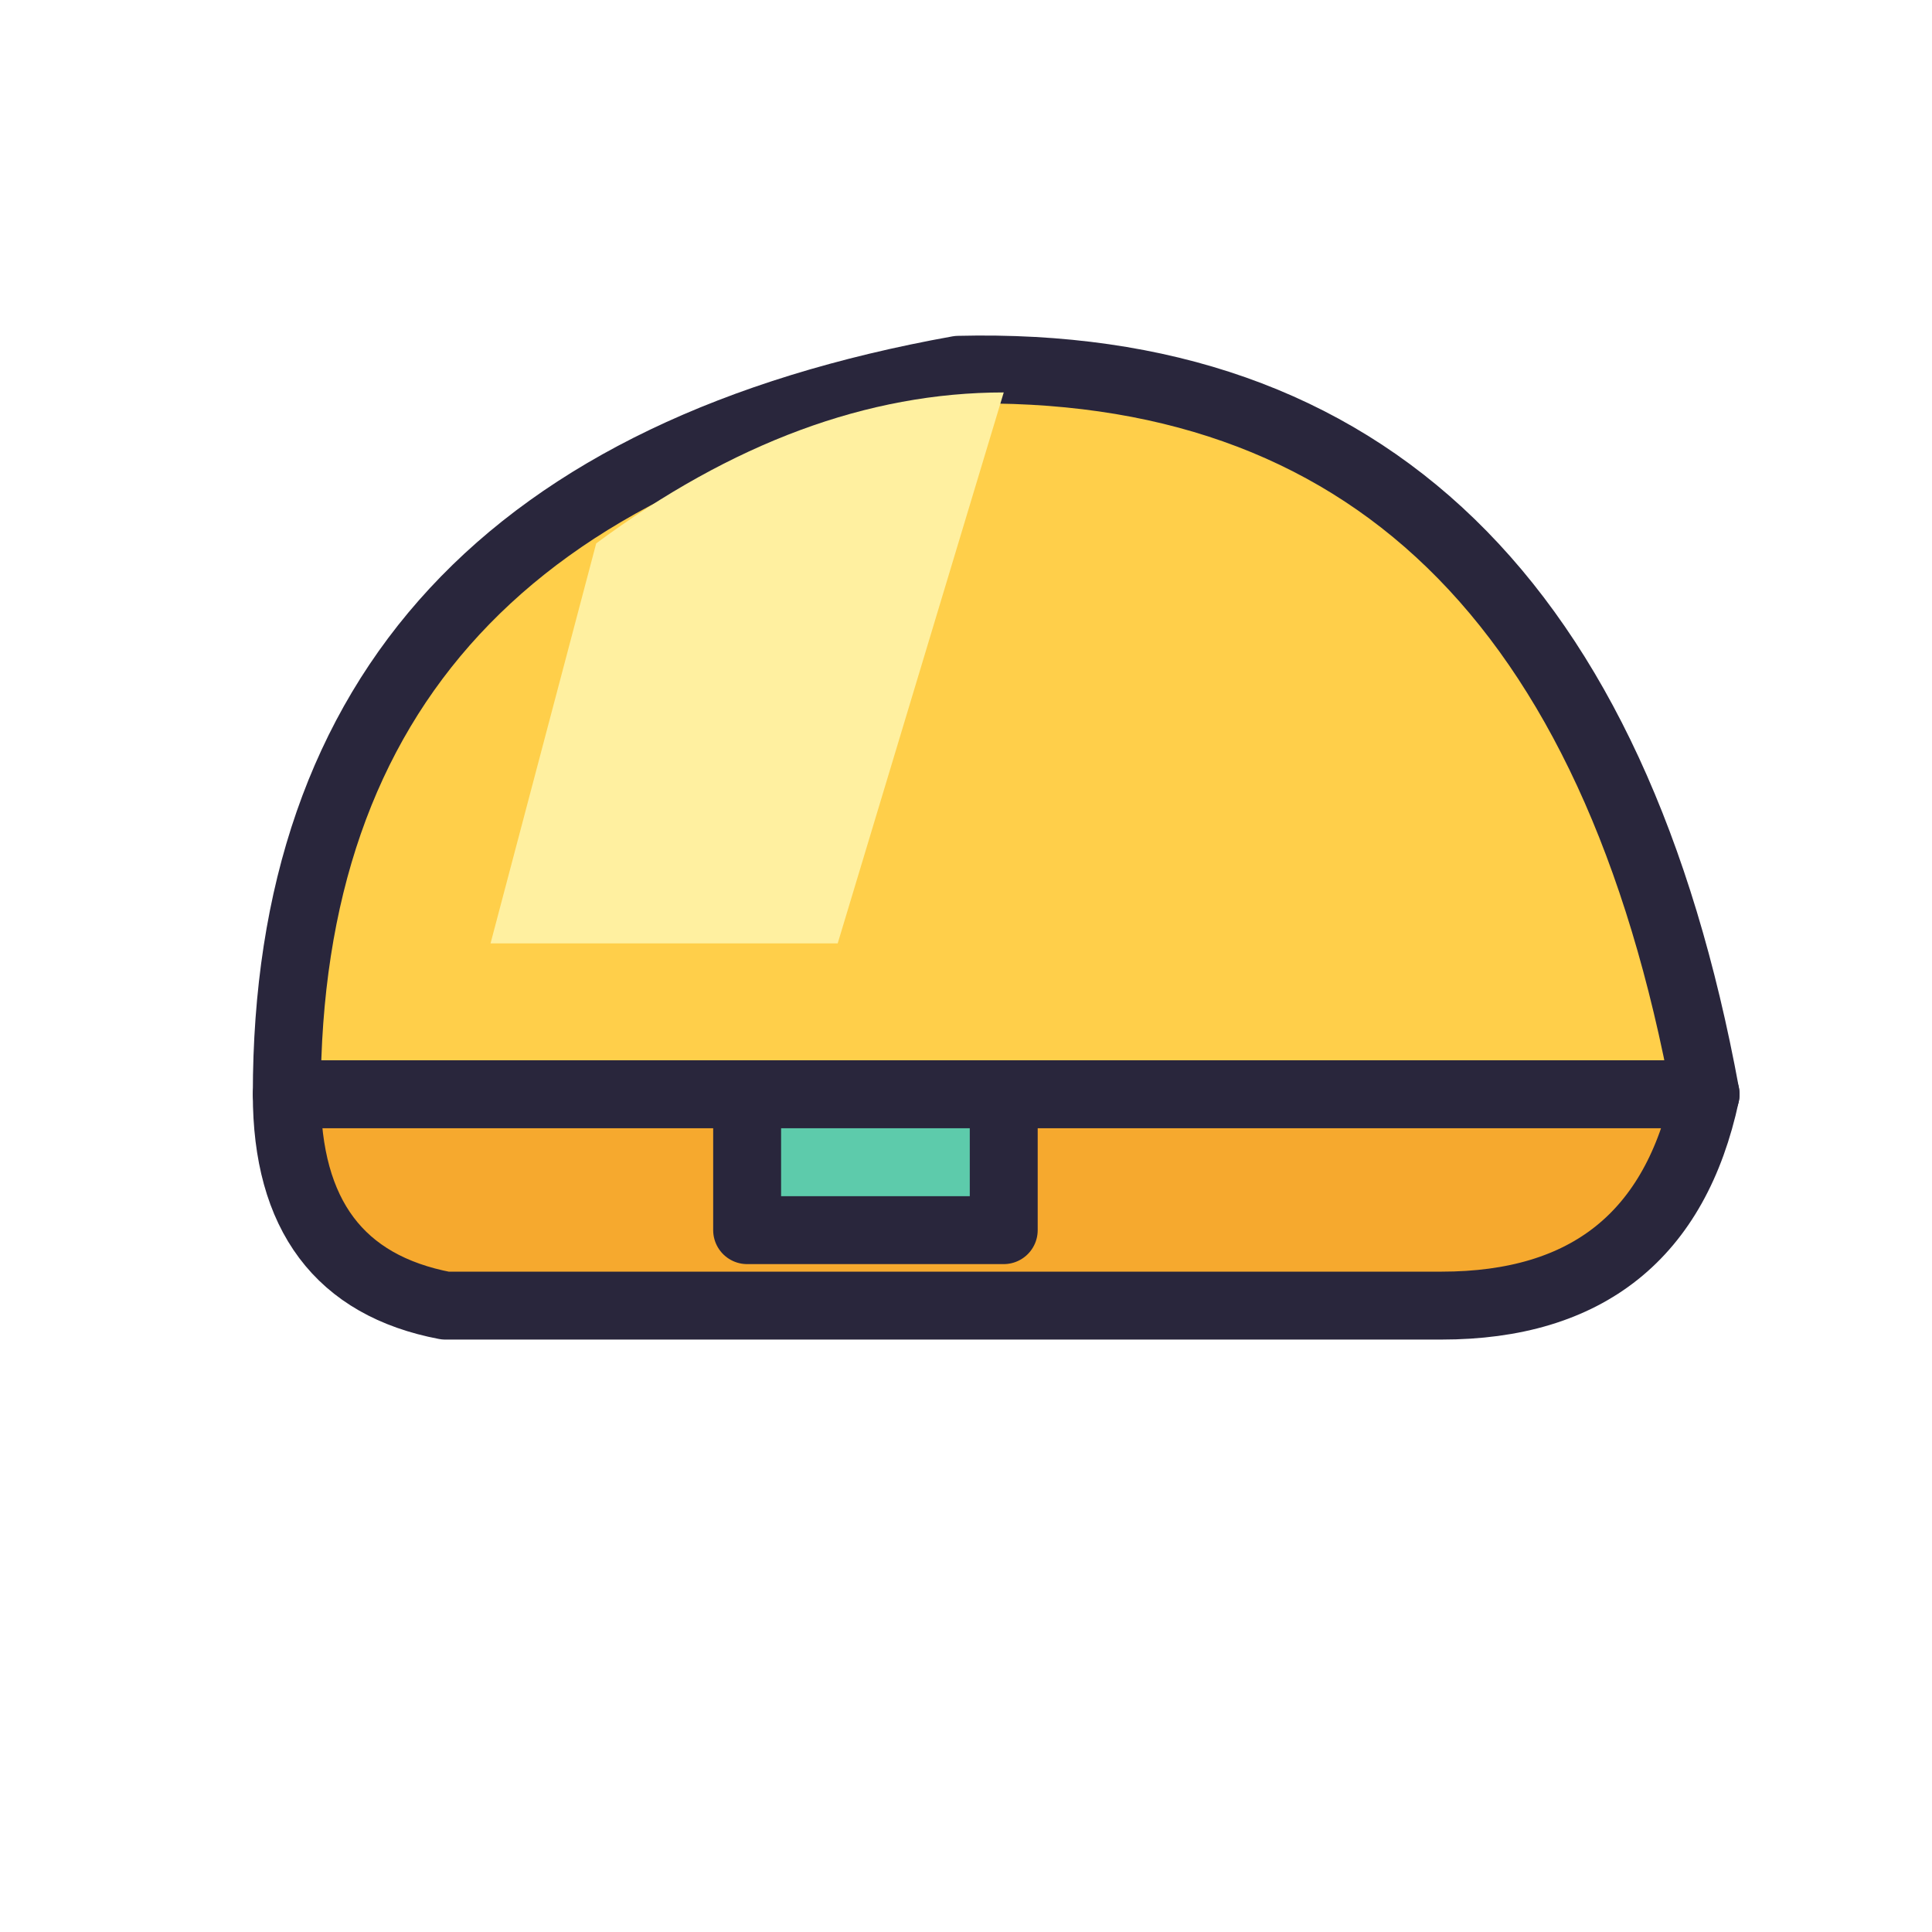
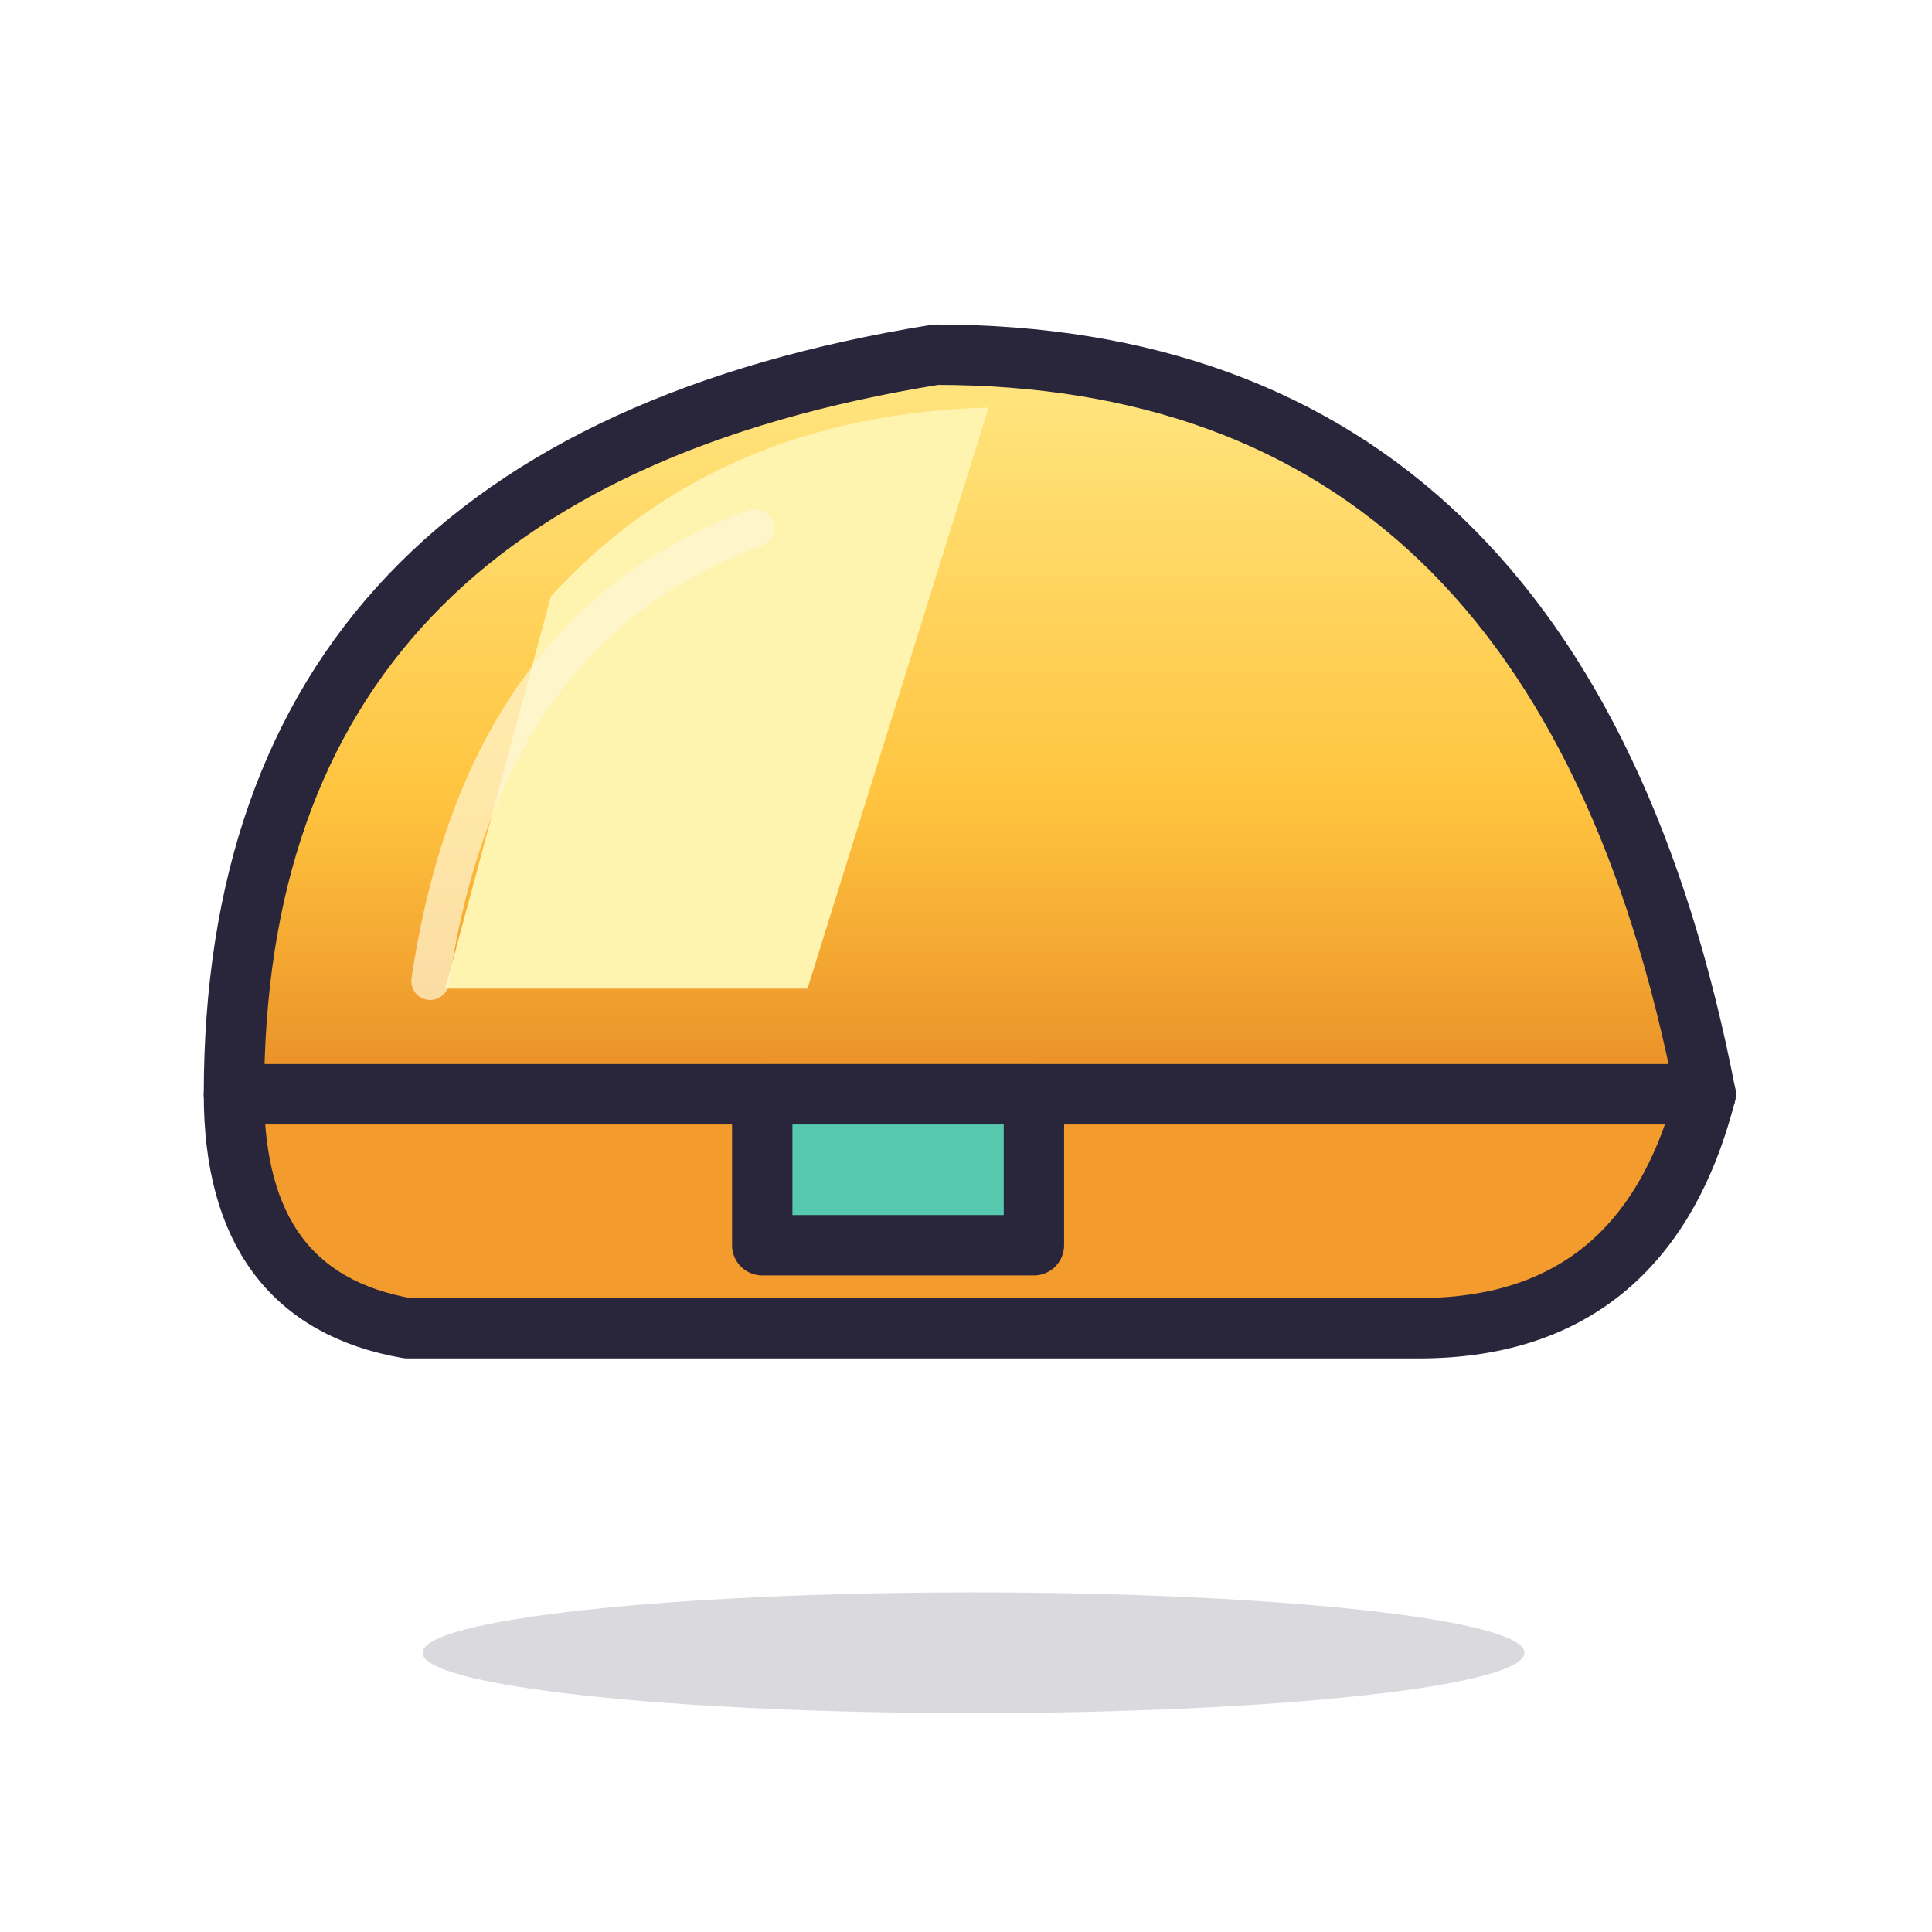
<svg xmlns="http://www.w3.org/2000/svg" viewBox="0 0 256 256">
-   <g stroke="#29263c" stroke-width="9" stroke-linejoin="round" stroke-linecap="round">
-     <path fill="#ffcf4a" d="M38 145q0-80 89-96 81-2 99 96z" />
-     <path fill="#f6a92e" d="M38 145h188q-6 28-35 28H59q-21-4-21-28z" />
-     <path fill="#fff0a0" d="M79 72q27-20 54-20l-22 73H65z" stroke="none" />
-     <path fill="#5dcbab" d="M99 145h34v18H99z" />
+   <defs>
+     <linearGradient id="gold" x1="0" y1="0" x2="0" y2="1">
+       <stop stop-color="#ffe783" />
+       <stop offset=".6" stop-color="#ffc43f" />
+       <stop offset="1" stop-color="#e98d26" />
+     </linearGradient>
+   </defs>
+   <ellipse cx="129" cy="219" rx="73" ry="8" fill="#11162e" opacity=".16" />
+   <g stroke="#29263c" stroke-width="8" stroke-linejoin="round" stroke-linecap="round">
+     <path fill="url(#gold)" d="M31 145q0-83 93-98 83 0 102 98z" />
+     <path fill="#f39b2c" d="M31 145h195q-8 31-38 31H54q-23-4-23-31z" />
+     <path fill="#fff3b0" d="M73 79q22-24 58-25l-24 77H59z" stroke="none" />
+     <path fill="#56c9ae" d="M101 145h36v20h-36z" />
+     <path fill="none" stroke="#fff7d6" stroke-width="5" d="M57 130q7-47 43-60" opacity=".7" />
  </g>
</svg>
